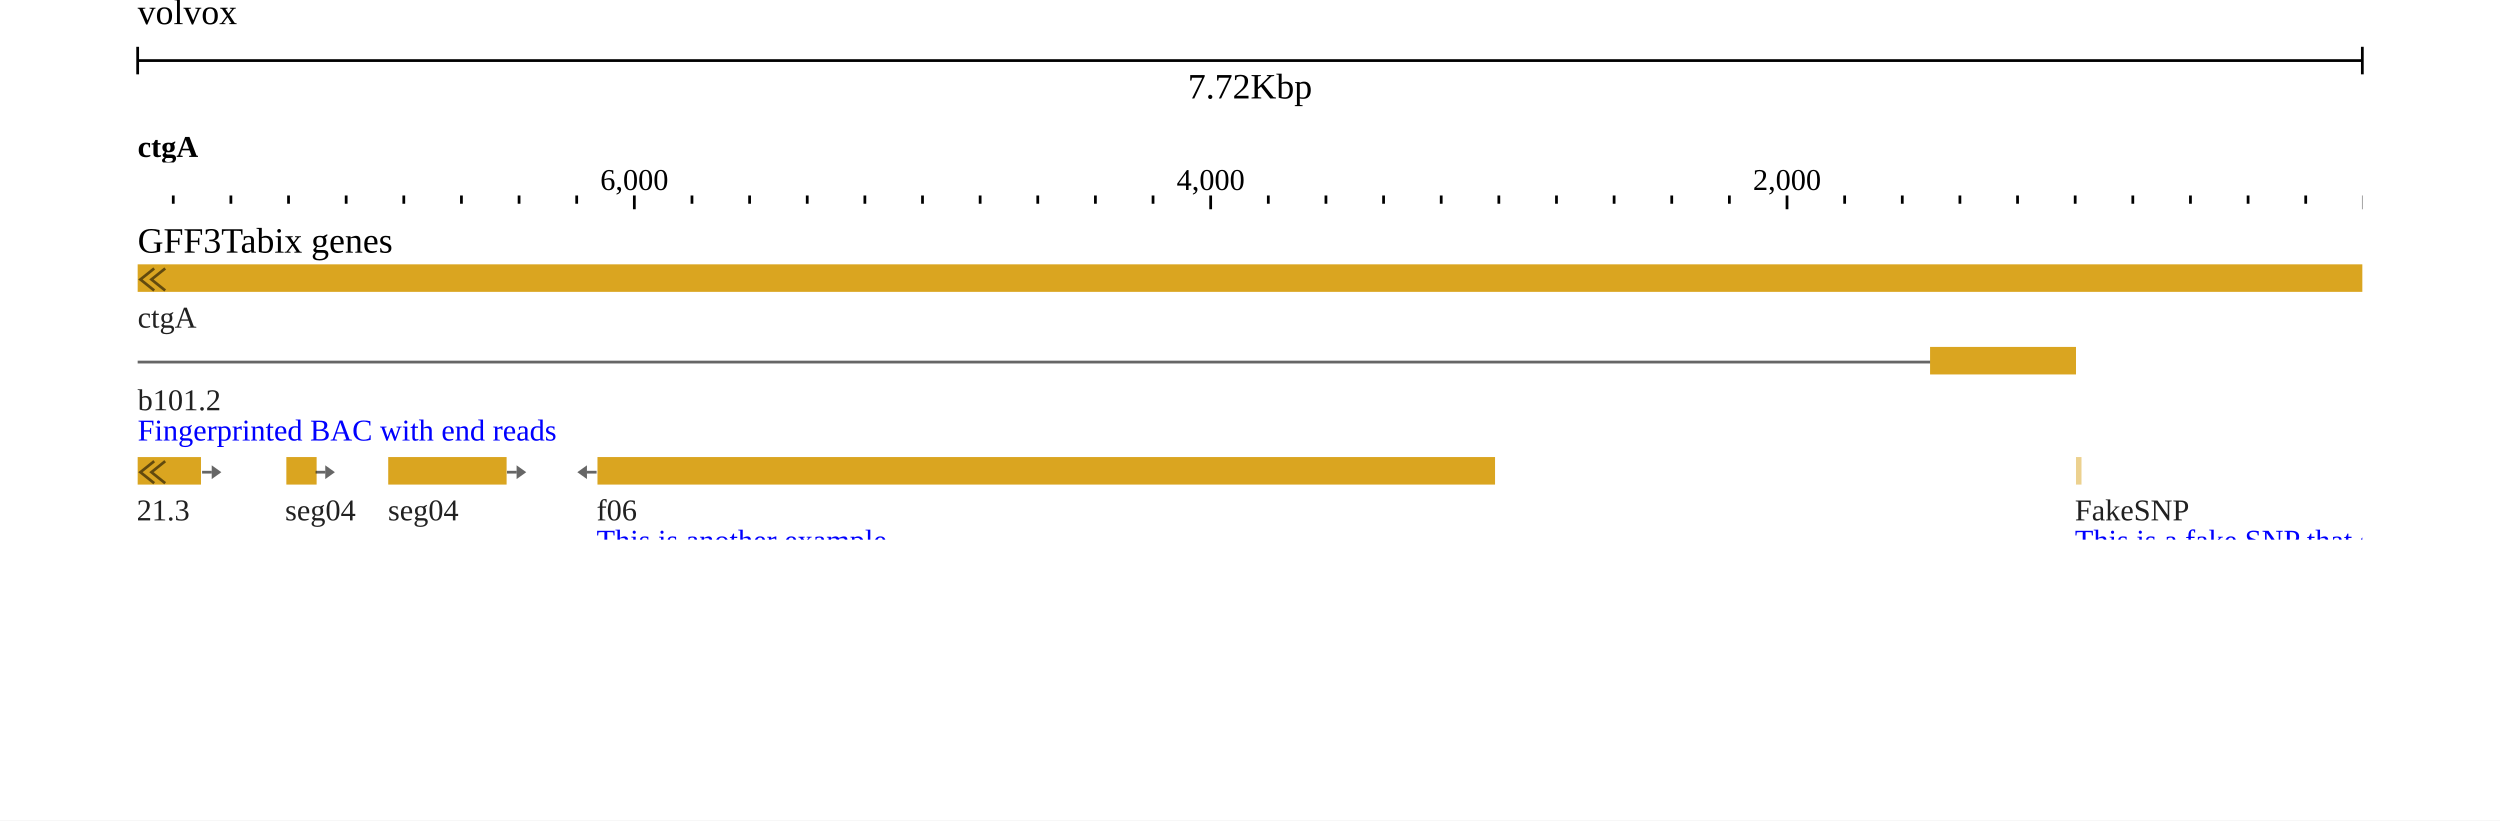
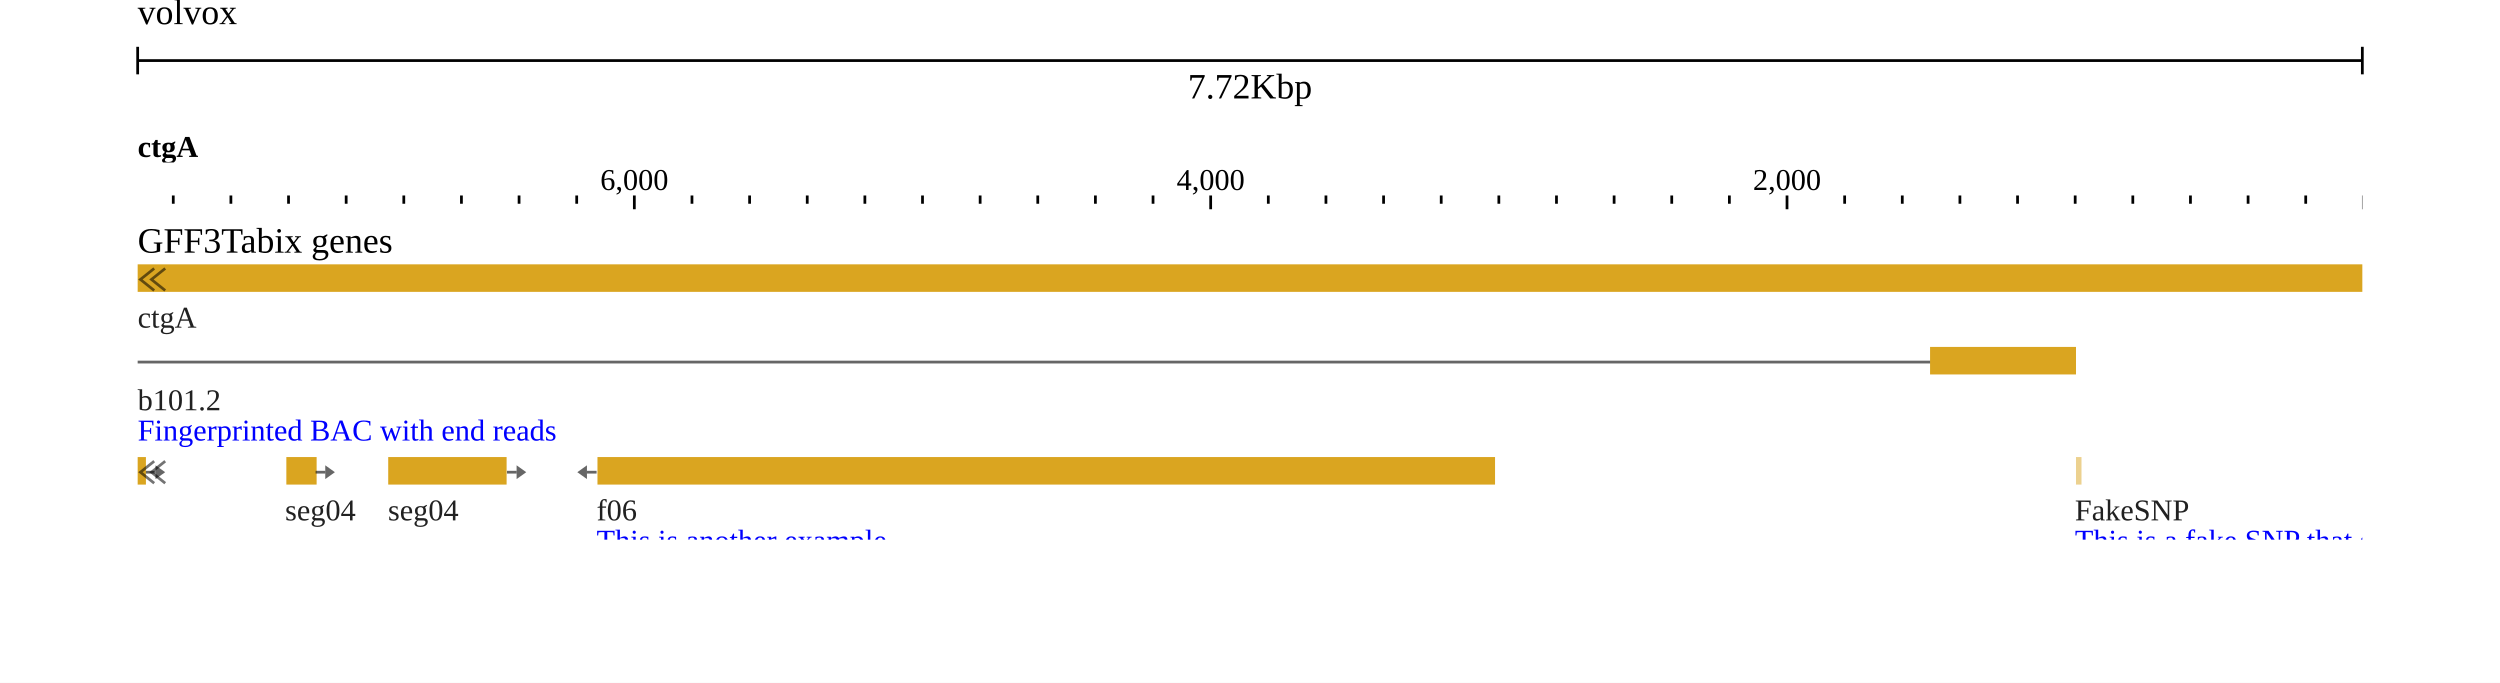
- <svg xmlns="http://www.w3.org/2000/svg" width="908" height="298" viewBox="0 0 908 298">
-   <rect width="908" height="298" fill="#ffffff" />
+ <svg xmlns="http://www.w3.org/2000/svg" width="908" height="248" viewBox="0 0 908 248">
+   <rect width="908" height="248" fill="#ffffff" />
  <g transform="translate(50 0)">
    <g transform="translate(0)">
      <g id="header">
        <text x="0" y="0" dominant-baseline="hanging" font-size="13" fill="#000000">volvox</text>
        <g transform="translate(0 22)">
          <line x1="0" x2="808" y1="0" y2="0" stroke="#000000" />
          <line x1="0" x2="0" y1="-5" y2="5" stroke="#000000" />
          <line x1="808" x2="808" y1="-5" y2="5" stroke="#000000" />
          <text x="404" y="5" text-anchor="middle" dominant-baseline="hanging" font-size="13" fill="#000000">7.72Kbp</text>
        </g>
        <g transform="translate(0 44)">
          <g transform="translate(0 0)">
            <defs>
              <clipPath id="clip-integration_test-volvox:ctgA:2.534653465343581:7722.534653465344:0:rev">
-                 <rect x="0" y="0" width="808" height="100" />
+                 <rect x="0" y="0" width="808" height="34" />
              </clipPath>
            </defs>
            <g clip-path="url(#clip-integration_test-volvox:ctgA:2.534653465343581:7722.534653465344:0:rev)">
              <line x1="829.303" x2="829.303" y1="27" y2="30" stroke-width="1" stroke="#000000" />
              <line x1="808.37" x2="808.37" y1="27" y2="32" stroke-width="1" stroke="#000000" />
              <line x1="787.437" x2="787.437" y1="27" y2="30" stroke-width="1" stroke="#000000" />
              <line x1="766.505" x2="766.505" y1="27" y2="30" stroke-width="1" stroke="#000000" />
              <line x1="745.572" x2="745.572" y1="27" y2="30" stroke-width="1" stroke="#000000" />
              <line x1="724.639" x2="724.639" y1="27" y2="30" stroke-width="1" stroke="#000000" />
              <line x1="703.707" x2="703.707" y1="27" y2="30" stroke-width="1" stroke="#000000" />
              <line x1="682.774" x2="682.774" y1="27" y2="30" stroke-width="1" stroke="#000000" />
              <line x1="661.841" x2="661.841" y1="27" y2="30" stroke-width="1" stroke="#000000" />
              <line x1="640.909" x2="640.909" y1="27" y2="30" stroke-width="1" stroke="#000000" />
              <line x1="619.976" x2="619.976" y1="27" y2="30" stroke-width="1" stroke="#000000" />
              <line x1="599.044" x2="599.044" y1="27" y2="32" stroke-width="1" stroke="#000000" />
              <line x1="578.111" x2="578.111" y1="27" y2="30" stroke-width="1" stroke="#000000" />
              <line x1="557.178" x2="557.178" y1="27" y2="30" stroke-width="1" stroke="#000000" />
              <line x1="536.246" x2="536.246" y1="27" y2="30" stroke-width="1" stroke="#000000" />
              <line x1="515.313" x2="515.313" y1="27" y2="30" stroke-width="1" stroke="#000000" />
              <line x1="494.38" x2="494.38" y1="27" y2="30" stroke-width="1" stroke="#000000" />
              <line x1="473.448" x2="473.448" y1="27" y2="30" stroke-width="1" stroke="#000000" />
              <line x1="452.515" x2="452.515" y1="27" y2="30" stroke-width="1" stroke="#000000" />
              <line x1="431.582" x2="431.582" y1="27" y2="30" stroke-width="1" stroke="#000000" />
              <line x1="410.65" x2="410.65" y1="27" y2="30" stroke-width="1" stroke="#000000" />
              <line x1="389.717" x2="389.717" y1="27" y2="32" stroke-width="1" stroke="#000000" />
              <line x1="368.784" x2="368.784" y1="27" y2="30" stroke-width="1" stroke="#000000" />
              <line x1="347.852" x2="347.852" y1="27" y2="30" stroke-width="1" stroke="#000000" />
              <line x1="326.919" x2="326.919" y1="27" y2="30" stroke-width="1" stroke="#000000" />
              <line x1="305.987" x2="305.987" y1="27" y2="30" stroke-width="1" stroke="#000000" />
              <line x1="285.054" x2="285.054" y1="27" y2="30" stroke-width="1" stroke="#000000" />
              <line x1="264.121" x2="264.121" y1="27" y2="30" stroke-width="1" stroke="#000000" />
              <line x1="243.189" x2="243.189" y1="27" y2="30" stroke-width="1" stroke="#000000" />
              <line x1="222.256" x2="222.256" y1="27" y2="30" stroke-width="1" stroke="#000000" />
              <line x1="201.323" x2="201.323" y1="27" y2="30" stroke-width="1" stroke="#000000" />
              <line x1="180.391" x2="180.391" y1="27" y2="32" stroke-width="1" stroke="#000000" />
              <line x1="159.458" x2="159.458" y1="27" y2="30" stroke-width="1" stroke="#000000" />
              <line x1="138.525" x2="138.525" y1="27" y2="30" stroke-width="1" stroke="#000000" />
              <line x1="117.593" x2="117.593" y1="27" y2="30" stroke-width="1" stroke="#000000" />
              <line x1="96.66" x2="96.66" y1="27" y2="30" stroke-width="1" stroke="#000000" />
              <line x1="75.727" x2="75.727" y1="27" y2="30" stroke-width="1" stroke="#000000" />
              <line x1="54.795" x2="54.795" y1="27" y2="30" stroke-width="1" stroke="#000000" />
              <line x1="33.862" x2="33.862" y1="27" y2="30" stroke-width="1" stroke="#000000" />
              <line x1="12.93" x2="12.93" y1="27" y2="30" stroke-width="1" stroke="#000000" />
              <line x1="-8.003" x2="-8.003" y1="27" y2="30" stroke-width="1" stroke="#000000" />
              <line x1="-28.936" x2="-28.936" y1="27" y2="32" stroke-width="1" stroke="#000000" />
              <text x="599.044" y="25" text-anchor="middle" font-size="11" fill="#000000">2,000</text>
              <text x="389.717" y="25" text-anchor="middle" font-size="11" fill="#000000">4,000</text>
              <text x="180.391" y="25" text-anchor="middle" font-size="11" fill="#000000">6,000</text>
            </g>
          </g>
          <g transform="translate(0 0)">
            <defs>
              <clipPath id="reflabel-integration_test-volvox:ctgA:4137:11781:0:rev">
                <rect x="0" y="0" width="807.265" height="15" />
              </clipPath>
            </defs>
            <g clip-path="url(#reflabel-integration_test-volvox:ctgA:4137:11781:0:rev)">
              <text x="0" y="13" font-size="11" font-weight="bold" fill="#000000">ctgA</text>
            </g>
          </g>
        </g>
      </g>
    </g>
    <g transform="translate(0 78)">
      <g transform="translate(0 0)">
        <defs>
          <clipPath id="track-clip-integration_test-gff3tabix_genes">
            <rect x="-50" y="18" width="858" height="100" />
          </clipPath>
        </defs>
        <g clip-path="url(#track-clip-integration_test-gff3tabix_genes)">
          <g transform="translate(0 18)">
            <defs>
              <clipPath id="canvas-features-clip-5GfQp_z8Ji">
                <rect x="0" y="0" width="808" height="100" />
              </clipPath>
            </defs>
            <g clip-path="url(#canvas-features-clip-5GfQp_z8Ji)">
              <g>
                <clipPath id="svgcanvas-clip-0">
                  <path d="M0,0h808v100h-808Z" />
                </clipPath>
                <g clip-path="url(#svgcanvas-clip-0)">
                  <path d="M651.27,35.5L-1232.563,35.5" fill="none" stroke="rgb(0,0,0)" stroke-opacity="0.6" stroke-width="1" />
                  <path d="M651.27,145.5L494.38,145.5" fill="none" stroke="rgb(0,0,0)" stroke-opacity="0.6" stroke-width="1" />
                  <path d="M535.603,143.5L531.603,145.5L535.603,147.5" fill="none" stroke="rgb(0,0,0)" stroke-opacity="0.6" stroke-width="0.5" />
                  <path d="M574.825,143.5L570.825,145.5L574.825,147.5" fill="none" stroke="rgb(0,0,0)" stroke-opacity="0.6" stroke-width="0.5" />
                  <path d="M614.048,143.5L610.048,145.5L614.048,147.5" fill="none" stroke="rgb(0,0,0)" stroke-opacity="0.6" stroke-width="0.5" />
                  <path d="M651.27,175.5L285.054,175.5" fill="none" stroke="rgb(0,0,0)" stroke-opacity="0.6" stroke-width="1" />
                  <path d="M323.676,173.5L319.676,175.5L323.676,177.5" fill="none" stroke="rgb(0,0,0)" stroke-opacity="0.6" stroke-width="0.5" />
                  <path d="M360.297,173.5L356.297,175.5L360.297,177.5" fill="none" stroke="rgb(0,0,0)" stroke-opacity="0.6" stroke-width="0.5" />
                  <path d="M396.919,173.5L392.919,175.5L396.919,177.5" fill="none" stroke="rgb(0,0,0)" stroke-opacity="0.6" stroke-width="0.5" />
                  <path d="M433.541,173.5L429.541,175.5L433.541,177.5" fill="none" stroke="rgb(0,0,0)" stroke-opacity="0.6" stroke-width="0.5" />
                  <path d="M470.162,173.5L466.162,175.5L470.162,177.5" fill="none" stroke="rgb(0,0,0)" stroke-opacity="0.6" stroke-width="0.5" />
                  <path d="M506.784,173.5L502.784,175.5L506.784,177.5" fill="none" stroke="rgb(0,0,0)" stroke-opacity="0.6" stroke-width="0.5" />
                  <path d="M543.405,173.5L539.405,175.5L543.405,177.5" fill="none" stroke="rgb(0,0,0)" stroke-opacity="0.6" stroke-width="0.5" />
                  <path d="M580.027,173.5L576.027,175.5L580.027,177.5" fill="none" stroke="rgb(0,0,0)" stroke-opacity="0.6" stroke-width="0.5" />
                  <path d="M616.649,173.5L612.649,175.5L616.649,177.5" fill="none" stroke="rgb(0,0,0)" stroke-opacity="0.6" stroke-width="0.5" />
                  <path d="M232.618,175.5L75.727,175.5" fill="none" stroke="rgb(0,0,0)" stroke-opacity="0.6" stroke-width="1" />
                  <path d="M116.95,173.5L112.95,175.5L116.95,177.5" fill="none" stroke="rgb(0,0,0)" stroke-opacity="0.6" stroke-width="0.5" />
                  <path d="M156.173,173.5L152.173,175.5L156.173,177.5" fill="none" stroke="rgb(0,0,0)" stroke-opacity="0.6" stroke-width="0.5" />
                  <path d="M195.395,173.5L191.395,175.5L195.395,177.5" fill="none" stroke="rgb(0,0,0)" stroke-opacity="0.6" stroke-width="0.5" />
                  <path d="M651.27,205.5L494.38,205.5" fill="none" stroke="rgb(0,0,0)" stroke-opacity="0.6" stroke-width="1" />
                  <path d="M535.603,203.5L531.603,205.5L535.603,207.5" fill="none" stroke="rgb(0,0,0)" stroke-opacity="0.6" stroke-width="0.5" />
                  <path d="M574.825,203.5L570.825,205.5L574.825,207.5" fill="none" stroke="rgb(0,0,0)" stroke-opacity="0.6" stroke-width="0.5" />
                  <path d="M614.048,203.5L610.048,205.5L614.048,207.5" fill="none" stroke="rgb(0,0,0)" stroke-opacity="0.6" stroke-width="0.5" />
                  <path d="M399.869,205.5L285.054,205.5" fill="none" stroke="rgb(0,0,0)" stroke-opacity="0.6" stroke-width="1" />
                  <path d="M325.326,203.5L321.326,205.5L325.326,207.5" fill="none" stroke="rgb(0,0,0)" stroke-opacity="0.6" stroke-width="0.5" />
                  <path d="M363.598,203.5L359.598,205.5L363.598,207.5" fill="none" stroke="rgb(0,0,0)" stroke-opacity="0.6" stroke-width="0.5" />
                  <path d="M232.618,205.5L75.727,205.5" fill="none" stroke="rgb(0,0,0)" stroke-opacity="0.6" stroke-width="1" />
                  <path d="M116.95,203.5L112.95,205.5L116.95,207.5" fill="none" stroke="rgb(0,0,0)" stroke-opacity="0.6" stroke-width="0.5" />
                  <path d="M156.173,203.5L152.173,205.5L156.173,207.5" fill="none" stroke="rgb(0,0,0)" stroke-opacity="0.6" stroke-width="0.5" />
                  <path d="M195.395,203.5L191.395,205.5L195.395,207.5" fill="none" stroke="rgb(0,0,0)" stroke-opacity="0.6" stroke-width="0.5" />
                  <path d="M651.27,217.5L285.054,217.5" fill="none" stroke="rgb(0,0,0)" stroke-opacity="0.6" stroke-width="1" />
                  <path d="M323.676,215.5L319.676,217.5L323.676,219.5" fill="none" stroke="rgb(0,0,0)" stroke-opacity="0.6" stroke-width="0.5" />
                  <path d="M360.297,215.5L356.297,217.5L360.297,219.5" fill="none" stroke="rgb(0,0,0)" stroke-opacity="0.6" stroke-width="0.5" />
                  <path d="M396.919,215.5L392.919,217.5L396.919,219.5" fill="none" stroke="rgb(0,0,0)" stroke-opacity="0.6" stroke-width="0.5" />
                  <path d="M433.541,215.5L429.541,217.5L433.541,219.5" fill="none" stroke="rgb(0,0,0)" stroke-opacity="0.6" stroke-width="0.5" />
                  <path d="M470.162,215.5L466.162,217.5L470.162,219.5" fill="none" stroke="rgb(0,0,0)" stroke-opacity="0.6" stroke-width="0.5" />
                  <path d="M506.784,215.5L502.784,217.5L506.784,219.5" fill="none" stroke="rgb(0,0,0)" stroke-opacity="0.6" stroke-width="0.5" />
                  <path d="M543.405,215.5L539.405,217.5L543.405,219.5" fill="none" stroke="rgb(0,0,0)" stroke-opacity="0.6" stroke-width="0.5" />
                  <path d="M580.027,215.5L576.027,217.5L580.027,219.5" fill="none" stroke="rgb(0,0,0)" stroke-opacity="0.6" stroke-width="0.5" />
                  <path d="M616.649,215.5L612.649,217.5L616.649,219.5" fill="none" stroke="rgb(0,0,0)" stroke-opacity="0.6" stroke-width="0.5" />
                  <path d="M232.618,217.5L75.727,217.5" fill="none" stroke="rgb(0,0,0)" stroke-opacity="0.6" stroke-width="1" />
                  <path d="M116.95,215.5L112.95,217.5L116.95,219.5" fill="none" stroke="rgb(0,0,0)" stroke-opacity="0.6" stroke-width="0.5" />
                  <path d="M156.173,215.5L152.173,217.5L156.173,219.5" fill="none" stroke="rgb(0,0,0)" stroke-opacity="0.6" stroke-width="0.5" />
                  <path d="M195.395,215.5L191.395,217.5L195.395,219.5" fill="none" stroke="rgb(0,0,0)" stroke-opacity="0.6" stroke-width="0.5" />
                  <path d="M651.27,229.5L494.38,229.5" fill="none" stroke="rgb(0,0,0)" stroke-opacity="0.6" stroke-width="1" />
                  <path d="M535.603,227.5L531.603,229.5L535.603,231.5" fill="none" stroke="rgb(0,0,0)" stroke-opacity="0.6" stroke-width="0.5" />
                  <path d="M574.825,227.5L570.825,229.5L574.825,231.5" fill="none" stroke="rgb(0,0,0)" stroke-opacity="0.6" stroke-width="0.5" />
                  <path d="M614.048,227.5L610.048,229.5L614.048,231.5" fill="none" stroke="rgb(0,0,0)" stroke-opacity="0.6" stroke-width="0.5" />
                  <path d="M399.869,229.5L285.054,229.5" fill="none" stroke="rgb(0,0,0)" stroke-opacity="0.6" stroke-width="1" />
                  <path d="M325.326,227.5L321.326,229.5L325.326,231.5" fill="none" stroke="rgb(0,0,0)" stroke-opacity="0.6" stroke-width="0.5" />
                  <path d="M363.598,227.5L359.598,229.5L363.598,231.5" fill="none" stroke="rgb(0,0,0)" stroke-opacity="0.6" stroke-width="0.5" />
                  <path d="M232.618,229.5L75.727,229.5" fill="none" stroke="rgb(0,0,0)" stroke-opacity="0.6" stroke-width="1" />
                  <path d="M116.95,227.5L112.95,229.5L116.95,231.5" fill="none" stroke="rgb(0,0,0)" stroke-opacity="0.6" stroke-width="0.5" />
                  <path d="M156.173,227.5L152.173,229.5L156.173,231.5" fill="none" stroke="rgb(0,0,0)" stroke-opacity="0.6" stroke-width="0.5" />
                  <path d="M195.395,227.5L191.395,229.5L195.395,231.5" fill="none" stroke="rgb(0,0,0)" stroke-opacity="0.6" stroke-width="0.5" />
                  <path d="M651.27,305.5L285.054,305.5" fill="none" stroke="rgb(0,0,0)" stroke-opacity="0.6" stroke-width="1" />
                  <path d="M323.676,303.5L319.676,305.5L323.676,307.5" fill="none" stroke="rgb(0,0,0)" stroke-opacity="0.6" stroke-width="0.5" />
                  <path d="M360.297,303.5L356.297,305.5L360.297,307.5" fill="none" stroke="rgb(0,0,0)" stroke-opacity="0.6" stroke-width="0.5" />
                  <path d="M396.919,303.5L392.919,305.5L396.919,307.5" fill="none" stroke="rgb(0,0,0)" stroke-opacity="0.6" stroke-width="0.5" />
                  <path d="M433.541,303.5L429.541,305.5L433.541,307.5" fill="none" stroke="rgb(0,0,0)" stroke-opacity="0.6" stroke-width="0.5" />
                  <path d="M470.162,303.5L466.162,305.5L470.162,307.5" fill="none" stroke="rgb(0,0,0)" stroke-opacity="0.6" stroke-width="0.5" />
                  <path d="M506.784,303.5L502.784,305.5L506.784,307.5" fill="none" stroke="rgb(0,0,0)" stroke-opacity="0.6" stroke-width="0.5" />
                  <path d="M543.405,303.5L539.405,305.5L543.405,307.5" fill="none" stroke="rgb(0,0,0)" stroke-opacity="0.6" stroke-width="0.5" />
                  <path d="M580.027,303.5L576.027,305.5L580.027,307.5" fill="none" stroke="rgb(0,0,0)" stroke-opacity="0.6" stroke-width="0.5" />
                  <path d="M616.649,303.5L612.649,305.5L616.649,307.5" fill="none" stroke="rgb(0,0,0)" stroke-opacity="0.6" stroke-width="0.5" />
                  <path d="M232.618,305.5L75.727,305.5" fill="none" stroke="rgb(0,0,0)" stroke-opacity="0.6" stroke-width="1" />
                  <path d="M116.95,303.5L112.95,305.5L116.95,307.5" fill="none" stroke="rgb(0,0,0)" stroke-opacity="0.6" stroke-width="0.5" />
                  <path d="M156.173,303.5L152.173,305.5L156.173,307.5" fill="none" stroke="rgb(0,0,0)" stroke-opacity="0.6" stroke-width="0.5" />
                  <path d="M195.395,303.5L191.395,305.5L195.395,307.5" fill="none" stroke="rgb(0,0,0)" stroke-opacity="0.6" stroke-width="0.5" />
                  <path d="M232.618,335.5L75.727,335.5" fill="none" stroke="rgb(0,0,0)" stroke-opacity="0.6" stroke-width="1" />
                  <path d="M112.95,333.5L116.95,335.5L112.95,337.5" fill="none" stroke="rgb(0,0,0)" stroke-opacity="0.6" stroke-width="0.5" />
                  <path d="M152.173,333.5L156.173,335.5L152.173,337.5" fill="none" stroke="rgb(0,0,0)" stroke-opacity="0.6" stroke-width="0.5" />
                  <path d="M191.395,333.5L195.395,335.5L191.395,337.5" fill="none" stroke="rgb(0,0,0)" stroke-opacity="0.6" stroke-width="0.5" />
                  <rect x="-4425" y="0" width="5233" height="10" fill="rgb(218,165,32)" />
                  <rect x="651" y="30" width="53" height="10" fill="rgb(218,165,32)" />
                  <rect x="704" y="70" width="2" height="10" fill="rgb(218,165,32)" fill-opacity="0.5" />
                  <rect x="599" y="110" width="105" height="10" fill="rgb(218,165,32)" />
                  <rect x="651" y="140" width="47" height="10" fill="rgb(218,165,32)" />
                  <rect x="473" y="140" width="21" height="10" fill="rgb(218,165,32)" />
                  <rect x="651" y="170" width="47" height="10" fill="rgb(218,165,32)" />
                  <rect x="233" y="170" width="52" height="10" fill="rgb(218,165,32)" />
                  <rect x="44" y="170" width="32" height="10" fill="rgb(218,165,32)" />
                  <rect x="683" y="202" width="15" height="7" fill="rgb(53,112,137)" />
                  <rect x="651" y="200" width="32" height="10" fill="rgb(218,165,32)" />
                  <rect x="400" y="200" width="94" height="10" fill="rgb(218,165,32)" />
                  <rect x="233" y="200" width="52" height="10" fill="rgb(218,165,32)" />
                  <rect x="12" y="200" width="64" height="10" fill="rgb(218,165,32)" />
                  <rect x="-134" y="202" width="146" height="7" fill="rgb(53,112,137)" />
                  <rect x="683" y="214" width="15" height="7" fill="rgb(53,112,137)" />
                  <rect x="651" y="212" width="32" height="10" fill="rgb(218,165,32)" />
                  <rect x="233" y="212" width="52" height="10" fill="rgb(218,165,32)" />
                  <rect x="12" y="212" width="64" height="10" fill="rgb(218,165,32)" />
                  <rect x="-134" y="214" width="146" height="7" fill="rgb(53,112,137)" />
                  <rect x="651" y="226" width="21" height="7" fill="rgb(53,112,137)" />
                  <rect x="463" y="226" width="31" height="7" fill="rgb(53,112,137)" />
                  <rect x="400" y="224" width="63" height="10" fill="rgb(218,165,32)" />
                  <rect x="233" y="224" width="52" height="10" fill="rgb(218,165,32)" />
                  <rect x="13" y="224" width="63" height="10" fill="rgb(218,165,32)" />
                  <rect x="-134" y="226" width="147" height="7" fill="rgb(53,112,137)" />
                  <rect x="599" y="270" width="94" height="10" fill="rgb(218,165,32)" />
                  <rect x="651" y="300" width="37" height="10" fill="rgb(218,165,32)" />
                  <rect x="233" y="300" width="52" height="10" fill="rgb(218,165,32)" />
                  <rect x="55" y="300" width="21" height="10" fill="rgb(218,165,32)" />
                  <rect x="609" y="330" width="74" height="10" fill="rgb(218,165,32)" />
                  <rect x="494" y="360" width="147" height="10" fill="rgb(218,165,32)" />
                  <rect x="601" y="390" width="34" height="10" fill="rgb(218,165,32)" />
                  <rect x="505" y="430" width="115" height="10" fill="rgb(218,165,32)" />
                  <rect x="167" y="70" width="326" height="10" fill="rgb(218,165,32)" />
                  <rect x="184" y="110" width="131" height="10" fill="rgb(218,165,32)" />
                  <rect x="253" y="270" width="8" height="10" fill="rgb(218,165,32)" />
                  <rect x="233" y="330" width="9" height="10" fill="rgb(218,165,32)" />
                  <rect x="23" y="330" width="53" height="10" fill="rgb(218,165,32)" />
                  <rect x="170" y="270" width="31" height="10" fill="rgb(218,165,32)" />
                  <rect x="91" y="70" width="43" height="10" fill="rgb(218,165,32)" />
                  <rect x="50" y="100" width="38" height="10" fill="rgb(218,165,32)" />
                  <rect x="54" y="70" width="11" height="10" fill="rgb(218,165,32)" />
                  <rect x="-2" y="100" width="35" height="10" fill="rgb(218,165,32)" />
-                   <rect x="-29" y="70" width="52" height="10" fill="rgb(218,165,32)" />
-                   <rect x="-48" y="130" width="51" height="10" fill="rgb(218,165,32)" />
+                   <rect x="-29" y="130" width="52" height="10" fill="rgb(218,165,32)" />
+                   <rect x="-48" y="70" width="51" height="10" fill="rgb(218,165,32)" />
                  <rect x="-134" y="100" width="105" height="10" fill="rgb(218,165,32)" />
                  <rect x="-37" y="160" width="2" height="10" fill="rgb(218,165,32)" />
                  <rect x="-134" y="70" width="73" height="10" fill="rgb(218,165,32)" />
                  <rect x="-111" y="130" width="25" height="10" fill="rgb(218,165,32)" />
                  <rect x="-127" y="160" width="7" height="10" fill="rgb(218,165,32)" />
                  <rect x="-220" y="70" width="44" height="10" fill="rgb(218,165,32)" />
                  <rect x="-395" y="70" width="157" height="10" fill="rgb(218,165,32)" />
                  <rect x="-395" y="110" width="157" height="10" fill="rgb(218,165,32)" />
                  <rect x="469.634" y="145" width="3.5" height="1" fill="rgb(0,0,0)" fill-opacity="0.6" />
                  <path d="M469.634,143L469.634,148L466.134,145.5Z" fill="rgb(0,0,0)" fill-opacity="0.6" stroke="none" />
                  <rect x="40.724" y="175" width="3.5" height="1" fill="rgb(0,0,0)" fill-opacity="0.6" />
                  <path d="M40.724,173L40.724,178L37.224,175.5Z" fill="rgb(0,0,0)" fill-opacity="0.6" stroke="none" />
                  <rect x="-137.204" y="205" width="3.5" height="1" fill="rgb(0,0,0)" fill-opacity="0.6" />
                  <path d="M-137.204,203L-137.204,208L-140.704,205.5Z" fill="rgb(0,0,0)" fill-opacity="0.6" stroke="none" />
                  <rect x="-137.204" y="217" width="3.5" height="1" fill="rgb(0,0,0)" fill-opacity="0.6" />
                  <path d="M-137.204,215L-137.204,220L-140.704,217.5Z" fill="rgb(0,0,0)" fill-opacity="0.6" stroke="none" />
                  <rect x="-137.204" y="229" width="3.5" height="1" fill="rgb(0,0,0)" fill-opacity="0.6" />
                  <path d="M-137.204,227L-137.204,232L-140.704,229.5Z" fill="rgb(0,0,0)" fill-opacity="0.6" stroke="none" />
                  <rect x="595.439" y="275" width="3.5" height="1" fill="rgb(0,0,0)" fill-opacity="0.6" />
                  <path d="M595.439,273L595.439,278L591.939,275.5Z" fill="rgb(0,0,0)" fill-opacity="0.6" stroke="none" />
                  <rect x="51.19" y="305" width="3.5" height="1" fill="rgb(0,0,0)" fill-opacity="0.6" />
                  <path d="M51.19,303L51.19,308L47.69,305.5Z" fill="rgb(0,0,0)" fill-opacity="0.6" stroke="none" />
                  <rect x="605.905" y="335" width="3.5" height="1" fill="rgb(0,0,0)" fill-opacity="0.6" />
                  <path d="M605.905,333L605.905,338L602.405,335.5Z" fill="rgb(0,0,0)" fill-opacity="0.6" stroke="none" />
                  <rect x="640.909" y="365" width="3.5" height="1" fill="rgb(0,0,0)" fill-opacity="0.6" />
                  <path d="M644.409,363L644.409,368L647.909,365.5Z" fill="rgb(0,0,0)" fill-opacity="0.6" stroke="none" />
                  <rect x="597.113" y="395" width="3.5" height="1" fill="rgb(0,0,0)" fill-opacity="0.6" />
                  <path d="M597.113,393L597.113,398L593.613,395.5Z" fill="rgb(0,0,0)" fill-opacity="0.6" stroke="none" />
                  <rect x="619.976" y="435" width="3.5" height="1" fill="rgb(0,0,0)" fill-opacity="0.6" />
                  <path d="M623.476,433L623.476,438L626.976,435.5Z" fill="rgb(0,0,0)" fill-opacity="0.6" stroke="none" />
                  <rect x="163.18" y="75" width="3.5" height="1" fill="rgb(0,0,0)" fill-opacity="0.6" />
                  <path d="M163.18,73L163.18,78L159.68,75.5Z" fill="rgb(0,0,0)" fill-opacity="0.6" stroke="none" />
                  <rect x="314.883" y="115" width="3.5" height="1" fill="rgb(0,0,0)" fill-opacity="0.6" />
                  <path d="M318.383,113L318.383,118L321.883,115.5Z" fill="rgb(0,0,0)" fill-opacity="0.6" stroke="none" />
                  <rect x="260.667" y="275" width="3.5" height="1" fill="rgb(0,0,0)" fill-opacity="0.6" />
                  <path d="M264.167,273L264.167,278L267.667,275.5Z" fill="rgb(0,0,0)" fill-opacity="0.6" stroke="none" />
                  <rect x="242.142" y="335" width="3.5" height="1" fill="rgb(0,0,0)" fill-opacity="0.6" />
                  <path d="M245.642,333L245.642,338L249.142,335.5Z" fill="rgb(0,0,0)" fill-opacity="0.6" stroke="none" />
                  <rect x="201.323" y="275" width="3.5" height="1" fill="rgb(0,0,0)" fill-opacity="0.6" />
                  <path d="M204.823,273L204.823,278L208.323,275.5Z" fill="rgb(0,0,0)" fill-opacity="0.6" stroke="none" />
                  <rect x="134.13" y="75" width="3.5" height="1" fill="rgb(0,0,0)" fill-opacity="0.6" />
                  <path d="M137.63,73L137.63,78L141.13,75.5Z" fill="rgb(0,0,0)" fill-opacity="0.6" stroke="none" />
                  <rect x="87.764" y="105" width="3.5" height="1" fill="rgb(0,0,0)" fill-opacity="0.6" />
                  <path d="M91.264,103L91.264,108L94.764,105.5Z" fill="rgb(0,0,0)" fill-opacity="0.6" stroke="none" />
                  <rect x="64.633" y="75" width="3.5" height="1" fill="rgb(0,0,0)" fill-opacity="0.6" />
                  <path d="M68.133,73L68.133,78L71.633,75.5Z" fill="rgb(0,0,0)" fill-opacity="0.6" stroke="none" />
                  <rect x="32.816" y="105" width="3.5" height="1" fill="rgb(0,0,0)" fill-opacity="0.6" />
                  <path d="M36.316,103L36.316,108L39.816,105.5Z" fill="rgb(0,0,0)" fill-opacity="0.6" stroke="none" />
-                   <rect x="23.396" y="75" width="3.5" height="1" fill="rgb(0,0,0)" fill-opacity="0.6" />
-                   <path d="M26.896,73L26.896,78L30.396,75.5Z" fill="rgb(0,0,0)" fill-opacity="0.6" stroke="none" />
-                   <rect x="2.987" y="135" width="3.5" height="1" fill="rgb(0,0,0)" fill-opacity="0.6" />
-                   <path d="M6.487,133L6.487,138L9.987,135.5Z" fill="rgb(0,0,0)" fill-opacity="0.6" stroke="none" />
+                   <rect x="23.396" y="135" width="3.5" height="1" fill="rgb(0,0,0)" fill-opacity="0.6" />
+                   <path d="M26.896,133L26.896,138L30.396,135.5Z" fill="rgb(0,0,0)" fill-opacity="0.6" stroke="none" />
+                   <rect x="2.987" y="75" width="3.5" height="1" fill="rgb(0,0,0)" fill-opacity="0.6" />
+                   <path d="M6.487,73L6.487,78L9.987,75.5Z" fill="rgb(0,0,0)" fill-opacity="0.6" stroke="none" />
                  <rect x="-28.936" y="105" width="3.5" height="1" fill="rgb(0,0,0)" fill-opacity="0.6" />
                  <path d="M-25.436,103L-25.436,108L-21.936,105.5Z" fill="rgb(0,0,0)" fill-opacity="0.6" stroke="none" />
                  <rect x="-34.692" y="165" width="3.5" height="1" fill="rgb(0,0,0)" fill-opacity="0.6" />
                  <path d="M-31.192,163L-31.192,168L-27.692,165.5Z" fill="rgb(0,0,0)" fill-opacity="0.6" stroke="none" />
                  <rect x="-60.963" y="75" width="3.5" height="1" fill="rgb(0,0,0)" fill-opacity="0.6" />
                  <path d="M-57.463,73L-57.463,78L-53.963,75.5Z" fill="rgb(0,0,0)" fill-opacity="0.6" stroke="none" />
                  <rect x="-85.977" y="135" width="3.5" height="1" fill="rgb(0,0,0)" fill-opacity="0.6" />
                  <path d="M-82.477,133L-82.477,138L-78.977,135.5Z" fill="rgb(0,0,0)" fill-opacity="0.6" stroke="none" />
                  <rect x="-119.888" y="165" width="3.5" height="1" fill="rgb(0,0,0)" fill-opacity="0.6" />
                  <path d="M-116.388,163L-116.388,168L-112.888,165.5Z" fill="rgb(0,0,0)" fill-opacity="0.6" stroke="none" />
                  <rect x="-175.883" y="75" width="3.5" height="1" fill="rgb(0,0,0)" fill-opacity="0.6" />
                  <path d="M-172.383,73L-172.383,78L-168.883,75.5Z" fill="rgb(0,0,0)" fill-opacity="0.6" stroke="none" />
                  <rect x="-398.862" y="75" width="3.5" height="1" fill="rgb(0,0,0)" fill-opacity="0.6" />
                  <path d="M-398.862,73L-398.862,78L-402.362,75.5Z" fill="rgb(0,0,0)" fill-opacity="0.6" stroke="none" />
                  <rect x="-398.862" y="115" width="3.5" height="1" fill="rgb(0,0,0)" fill-opacity="0.6" />
                  <path d="M-398.862,113L-398.862,118L-402.362,115.5Z" fill="rgb(0,0,0)" fill-opacity="0.6" stroke="none" />
                  <path d="M6,1.5L1,5.5L6,9.5" fill="none" stroke="rgb(0,0,0)" stroke-opacity="0.55" stroke-width="1" />
                  <path d="M10,1.5L5,5.5L10,9.5" fill="none" stroke="rgb(0,0,0)" stroke-opacity="0.55" stroke-width="1" />
                  <path d="M1,202.9L6,205.5L1,208.1" fill="none" stroke="rgb(255,255,255)" stroke-opacity="0.55" stroke-width="1" />
                  <path d="M5,202.9L10,205.5L5,208.1" fill="none" stroke="rgb(255,255,255)" stroke-opacity="0.55" stroke-width="1" />
                  <path d="M1,214.9L6,217.5L1,220.1" fill="none" stroke="rgb(255,255,255)" stroke-opacity="0.55" stroke-width="1" />
                  <path d="M5,214.9L10,217.5L5,220.1" fill="none" stroke="rgb(255,255,255)" stroke-opacity="0.55" stroke-width="1" />
                  <path d="M1,226.9L6,229.5L1,232.1" fill="none" stroke="rgb(255,255,255)" stroke-opacity="0.55" stroke-width="1" />
                  <path d="M5,226.9L10,229.5L5,232.1" fill="none" stroke="rgb(255,255,255)" stroke-opacity="0.55" stroke-width="1" />
+                   <path d="M6,131.5L1,135.5L6,139.5" fill="none" stroke="rgb(0,0,0)" stroke-opacity="0.55" stroke-width="1" />
+                   <path d="M10,131.5L5,135.5L10,139.5" fill="none" stroke="rgb(0,0,0)" stroke-opacity="0.55" stroke-width="1" />
                  <path d="M6,71.5L1,75.5L6,79.5" fill="none" stroke="rgb(0,0,0)" stroke-opacity="0.55" stroke-width="1" />
                  <path d="M10,71.5L5,75.5L10,79.5" fill="none" stroke="rgb(0,0,0)" stroke-opacity="0.55" stroke-width="1" />
-                   <path d="M6,131.5L1,135.5L6,139.5" fill="none" stroke="rgb(0,0,0)" stroke-opacity="0.55" stroke-width="1" />
-                   <path d="M10,131.5L5,135.5L10,139.5" fill="none" stroke="rgb(0,0,0)" stroke-opacity="0.55" stroke-width="1" />
                </g>
              </g>
              <g />
              <g>
                <text x="0" y="23" fill="rgb(0,0,0)" fill-opacity="0.87" font-size="11" text-anchor="start" dominant-baseline="auto">ctgA</text>
                <text x="0" y="53" fill="rgb(0,0,0)" fill-opacity="0.87" font-size="11" text-anchor="start" dominant-baseline="auto">b101.2</text>
                <text x="0" y="64" fill="blue" font-size="11" text-anchor="start" dominant-baseline="auto">Fingerprinted BAC with end reads</text>
                <text x="703.602" y="93" fill="rgb(0,0,0)" fill-opacity="0.87" font-size="11" text-anchor="start" dominant-baseline="auto">FakeSNP</text>
                <text x="703.602" y="104" fill="blue" font-size="11" text-anchor="start" dominant-baseline="auto">This is a fake SNP that should appear a…</text>
                <text x="598.939" y="133" fill="rgb(0,0,0)" fill-opacity="0.87" font-size="11" text-anchor="start" dominant-baseline="auto">Remark:hga</text>
                <text x="473.134" y="163" fill="rgb(0,0,0)" fill-opacity="0.87" font-size="11" text-anchor="start" dominant-baseline="auto">agt830.5</text>
                <text x="44.224" y="193" fill="rgb(0,0,0)" fill-opacity="0.87" font-size="11" text-anchor="start" dominant-baseline="auto">agt221.5</text>
                <text x="0" y="247" fill="rgb(0,0,0)" fill-opacity="0.87" font-size="11" text-anchor="start" dominant-baseline="auto">EDEN</text>
                <text x="0" y="258" fill="blue" font-size="11" text-anchor="start" dominant-baseline="auto">protein kinase</text>
                <text x="598.939" y="293" fill="rgb(0,0,0)" fill-opacity="0.87" font-size="11" text-anchor="start" dominant-baseline="auto">Gene:hga</text>
                <text x="54.69" y="323" fill="rgb(0,0,0)" fill-opacity="0.87" font-size="11" text-anchor="start" dominant-baseline="auto">agt767.5</text>
                <text x="609.405" y="353" fill="rgb(0,0,0)" fill-opacity="0.87" font-size="11" text-anchor="start" dominant-baseline="auto">Protein:HGA</text>
                <text x="494.276" y="383" fill="rgb(0,0,0)" fill-opacity="0.87" font-size="11" text-anchor="start" dominant-baseline="auto">Gene:hgb</text>
                <text x="600.613" y="413" fill="rgb(0,0,0)" fill-opacity="0.87" font-size="11" text-anchor="start" dominant-baseline="auto">f07</text>
                <text x="600.613" y="424" fill="blue" font-size="11" text-anchor="start" dominant-baseline="auto">This is an example</text>
                <text x="504.742" y="453" fill="rgb(0,0,0)" fill-opacity="0.87" font-size="11" text-anchor="start" dominant-baseline="auto">Protein:HGB</text>
                <text x="166.68" y="93" fill="rgb(0,0,0)" fill-opacity="0.87" font-size="11" text-anchor="start" dominant-baseline="auto">f06</text>
                <text x="166.68" y="104" fill="blue" font-size="11" text-anchor="start" dominant-baseline="auto">This is another example</text>
                <text x="183.635" y="133" fill="rgb(0,0,0)" fill-opacity="0.87" font-size="11" text-anchor="start" dominant-baseline="auto">f05</text>
                <text x="183.635" y="144" fill="blue" font-size="11" text-anchor="start" dominant-baseline="auto">Ok! Ok! I get the message.</text>
                <text x="253.341" y="293" fill="rgb(0,0,0)" fill-opacity="0.87" font-size="11" text-anchor="start" dominant-baseline="auto">seg04</text>
                <text x="22.977" y="353" fill="rgb(0,0,0)" fill-opacity="0.87" font-size="11" text-anchor="start" dominant-baseline="auto">agt830.3</text>
                <text x="169.715" y="293" fill="rgb(0,0,0)" fill-opacity="0.87" font-size="11" text-anchor="start" dominant-baseline="auto">seg04</text>
                <text x="90.904" y="93" fill="rgb(0,0,0)" fill-opacity="0.87" font-size="11" text-anchor="start" dominant-baseline="auto">seg04</text>
                <text x="50.399" y="123" fill="rgb(0,0,0)" fill-opacity="0.87" font-size="11" text-anchor="start" dominant-baseline="auto">seg03</text>
                <text x="53.539" y="93" fill="rgb(0,0,0)" fill-opacity="0.87" font-size="11" text-anchor="start" dominant-baseline="auto">seg04</text>
                <text x="0" y="123" fill="rgb(0,0,0)" fill-opacity="0.87" font-size="11" text-anchor="start" dominant-baseline="auto">seg03</text>
-                 <text x="-19.298" y="93" fill="rgb(0,0,0)" fill-opacity="0.87" font-size="11" text-anchor="start" dominant-baseline="auto">agt221.3</text>
-                 <text x="-26.92" y="153" fill="rgb(0,0,0)" fill-opacity="0.87" font-size="11" text-anchor="start" dominant-baseline="auto">seg04</text>
+                 <text x="-19.298" y="153" fill="rgb(0,0,0)" fill-opacity="0.87" font-size="11" text-anchor="start" dominant-baseline="auto">agt221.3</text>
+                 <text x="-26.92" y="93" fill="rgb(0,0,0)" fill-opacity="0.87" font-size="11" text-anchor="start" dominant-baseline="auto">seg04</text>
              </g>
            </g>
          </g>
        </g>
        <text x="0" y="5" font-size="13" dominant-baseline="hanging" fill="#000000">GFF3Tabix genes</text>
      </g>
    </g>
    <g transform="translate(0 78)">
      <defs>
        <clipPath id="highlight-clip-integration_test">
          <rect x="0" y="0" width="808" height="120" />
        </clipPath>
      </defs>
      <g clip-path="url(#highlight-clip-integration_test)" />
    </g>
  </g>
</svg>
